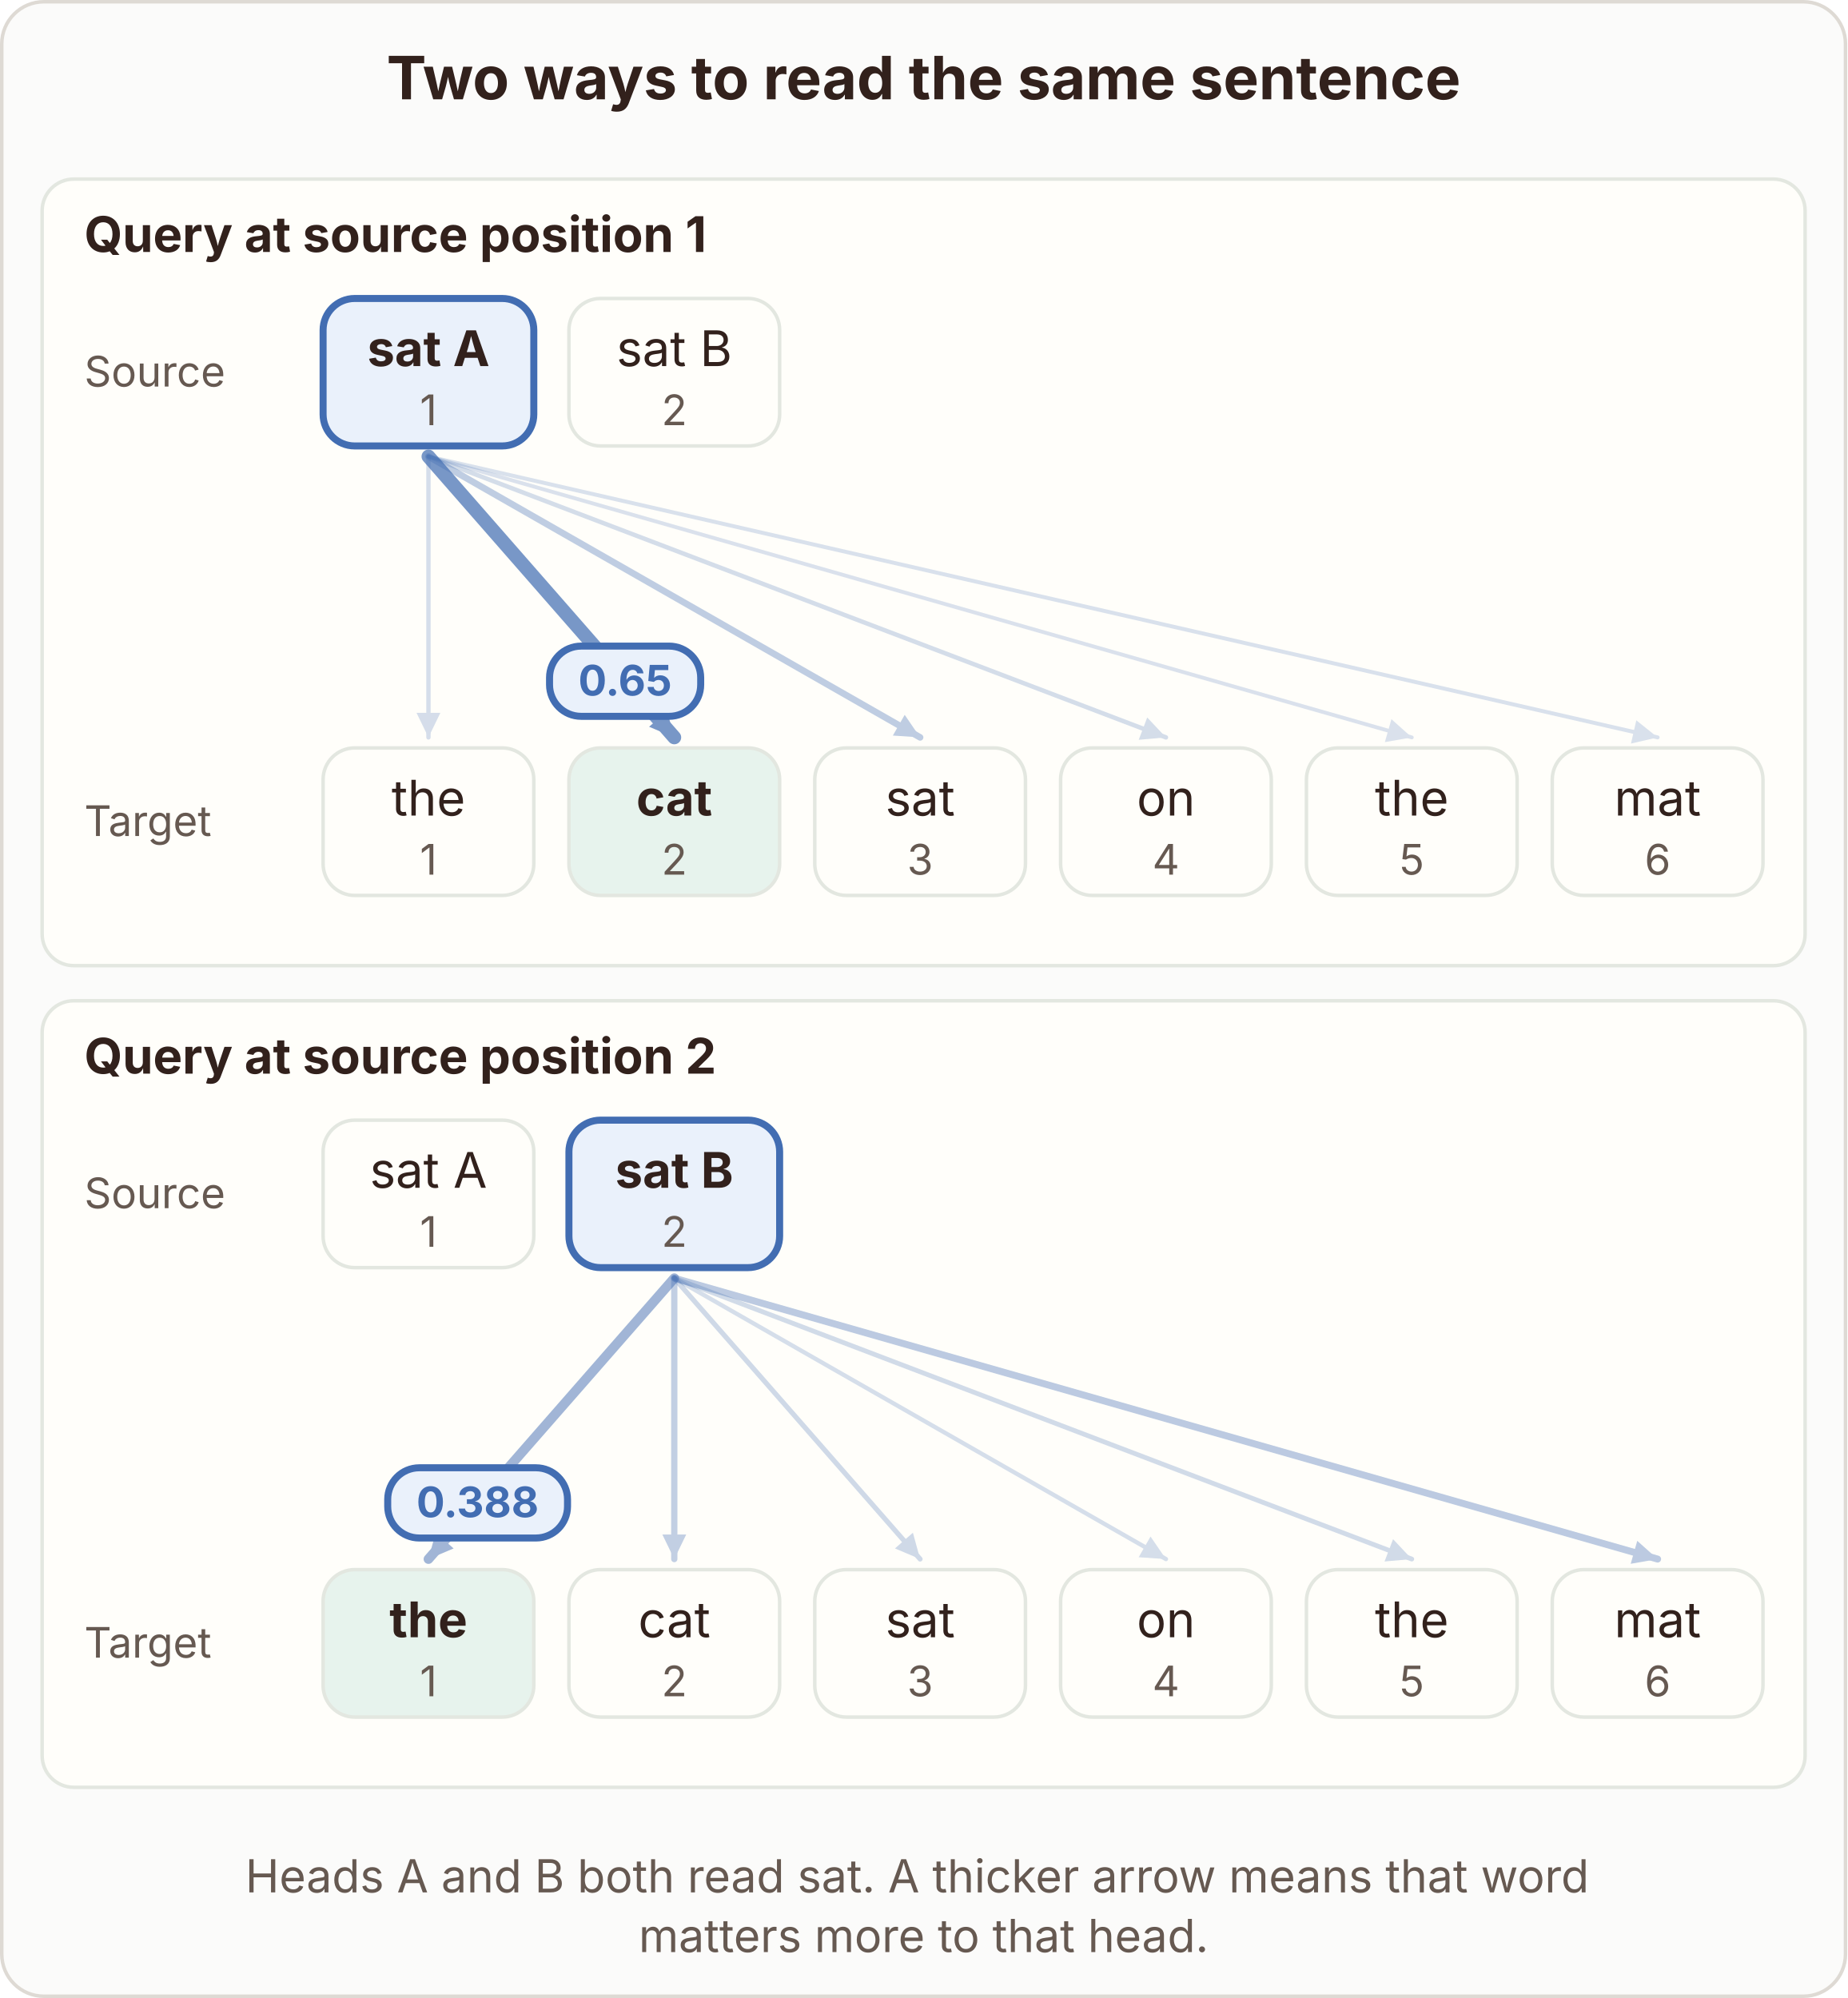
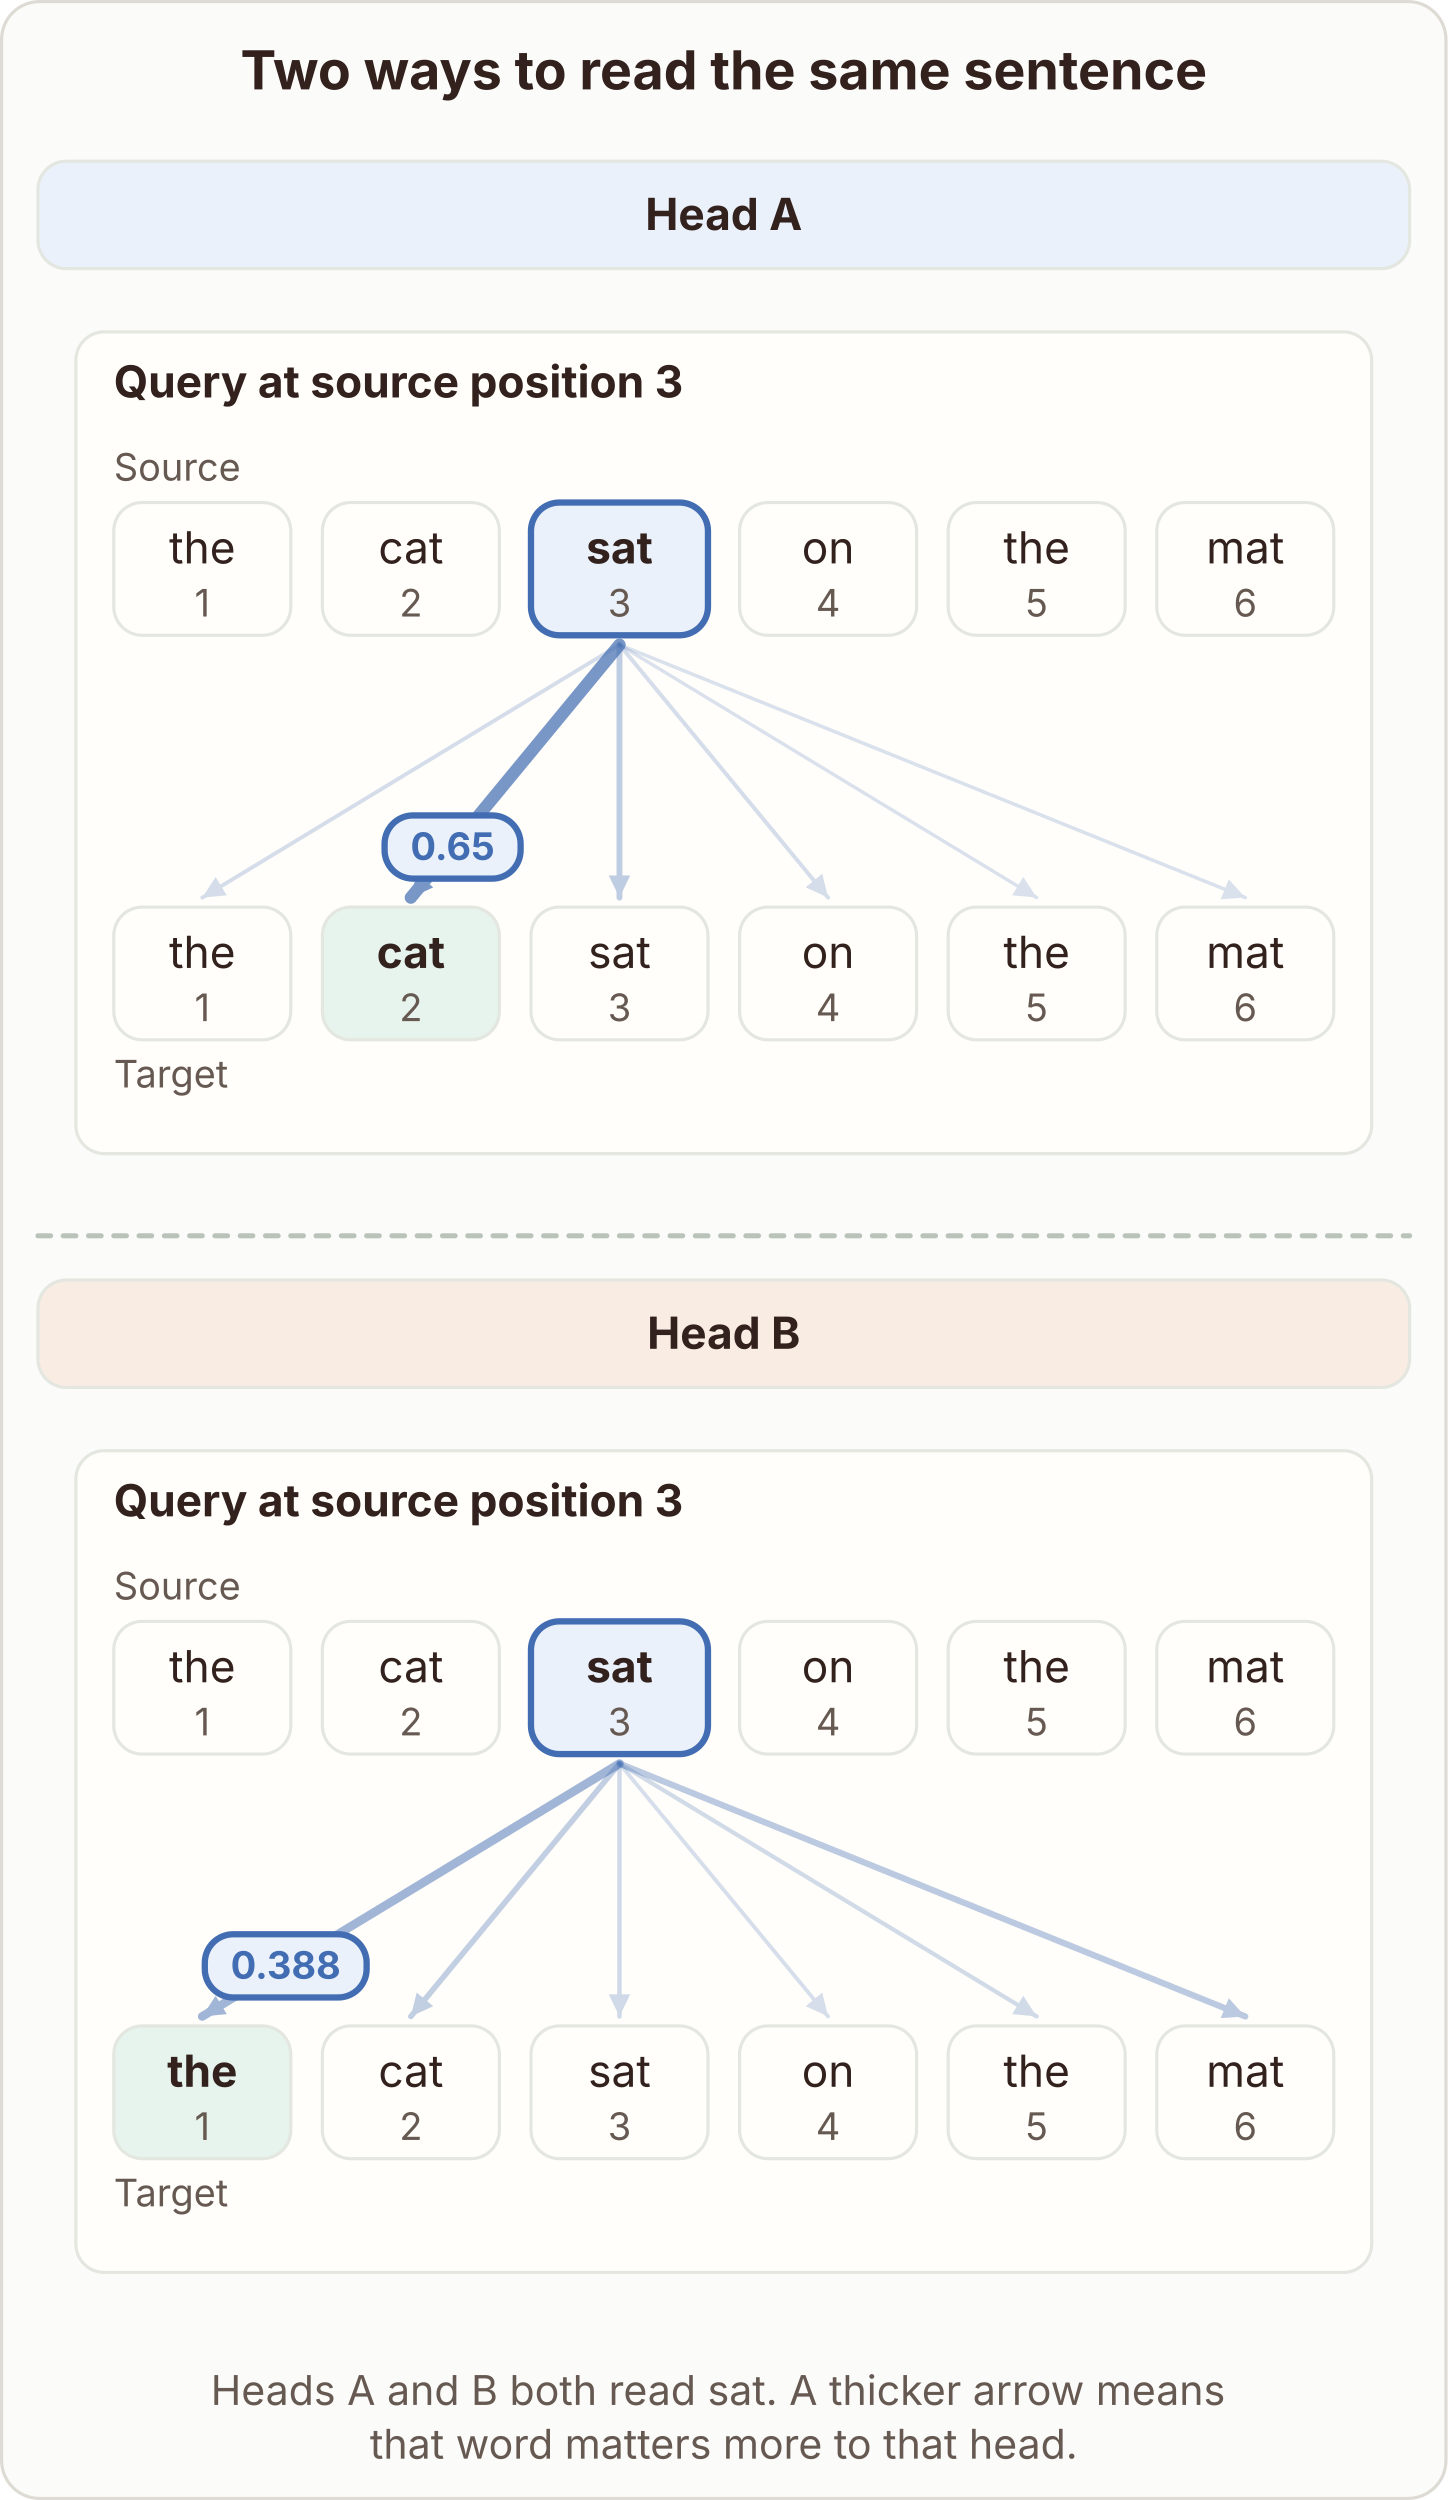
- <svg xmlns="http://www.w3.org/2000/svg" width="526" height="569" viewBox="0 0 526 569" role="img" aria-label="Two ways to read the same sentence Source tokens in order · sat A, sat B Target tokens in order · the, cat, sat, on, the, mat Query “sat A” at source position 1 links to “the” at target position 1 (weight 0.052), “cat” at target position 2 (weight 0.65), “sat” at target position 3 (weight 0.192), “on” at target position 4 (weight 0.059), “the” at target position 5 (weight 0.02), “mat” at target position 6 (weight 0.027) Query “sat B” at source position 2 links to “the” at target position 1 (weight 0.388), “cat” at target position 2 (weight 0.175), “sat” at target position 3 (weight 0.093), “on” at target position 4 (weight 0.049), “the” at target position 5 (weight 0.077), “mat” at target position 6 (weight 0.218) Weights sum to about 1 per query. Heads A and B both read sat. A thicker arrow means that word matters more to that head." font-family="Inter, Liberation Sans, Arial, sans-serif" style="display:block;max-width:none;margin-inline:auto;--color-ink:#202723;--color-ink-2:#5d675f;--color-line:#e3e7e0;--viz-surface:#fffefa" data-tutor-diagram="token-links">
-   <rect x="0.5" y="0.5" width="525" height="568" rx="12" fill="var(--viz-surface, #fbfbfa)" stroke="var(--color-line, #dedad4)" />
-   <text x="263" y="22.5" fill="var(--color-ink, #32211c)" font-size="17" font-weight="700" text-anchor="middle">
-     <tspan x="263" y="28.28">Two ways to read the same sentence</tspan>
+ <svg xmlns="http://www.w3.org/2000/svg" width="458" height="791" viewBox="0 0 458 791" role="img" aria-label="Two ways to read the same sentence Panel: Head A Panel: Head B Head A Source tokens in order · the, cat, sat, on, the, mat Target tokens in order · the, cat, sat, on, the, mat Query “sat” at source position 3 links to “the” at target position 1 (weight 0.052), “cat” at target position 2 (weight 0.65), “sat” at target position 3 (weight 0.192), “on” at target position 4 (weight 0.059), “the” at target position 5 (weight 0.02), “mat” at target position 6 (weight 0.027) Weights sum to about 1 per query. Head B Source tokens in order · the, cat, sat, on, the, mat Target tokens in order · the, cat, sat, on, the, mat Query “sat” at source position 3 links to “the” at target position 1 (weight 0.388), “cat” at target position 2 (weight 0.175), “sat” at target position 3 (weight 0.093), “on” at target position 4 (weight 0.049), “the” at target position 5 (weight 0.077), “mat” at target position 6 (weight 0.218) Weights sum to about 1 per query. Heads A and B both read sat. A thicker arrow means that word matters more to that head." font-family="Inter, Liberation Sans, Arial, sans-serif" style="display:block;max-width:none;margin-inline:auto;--color-ink:#202723;--color-ink-2:#5d675f;--color-line:#e3e7e0;--viz-surface:#fffefa" data-tutor-diagram="comparison">
+   <rect x="0.5" y="0.5" width="457" height="790" rx="12" fill="var(--viz-surface, #fbfbfa)" stroke="var(--color-line, #dedad4)" />
+   <text x="229" y="22.5" fill="var(--color-ink, #32211c)" font-size="17" font-weight="700" text-anchor="middle">
+     <tspan x="229" y="28.28">Two ways to read the same sentence</tspan>
  </text>
  <g transform="translate(0 39)">
-     <g transform="translate(0 12)" data-tutor-token-panel="0">
-       <rect x="12" y="0" width="502" height="224" rx="9" fill="#fffefa" stroke="#e3e7e0" stroke-width="1" />
-       <text x="24" y="16" fill="var(--color-ink, #32211c)" font-size="14" font-weight="700" text-anchor="start">
-         <tspan x="24" y="20.76">Query at source position 1</tspan>
-       </text>
-       <text x="24" y="55" fill="var(--color-ink-2, #665951)" font-size="12" font-weight="400" text-anchor="start">
-         <tspan x="24" y="59.08">Source</tspan>
-       </text>
-       <text x="24" y="183" fill="var(--color-ink-2, #665951)" font-size="12" font-weight="400" text-anchor="start">
-         <tspan x="24" y="187.08">Target</tspan>
-       </text>
-       <g data-tutor-token-link="0:4" data-tutor-token-weight="0.02" opacity="0.196">
-         <polyline points="122,79 402,159" fill="none" stroke="#426db2" stroke-width="1.09" stroke-linecap="round" stroke-linejoin="round" />
-         <polygon points="402,159 394.335,160.346 396.203,153.808" fill="#426db2" data-tutor-arrowhead="" />
-       </g>
-       <g data-tutor-token-link="0:5" data-tutor-token-weight="0.027" opacity="0.202">
-         <polyline points="122,79 472,159" fill="none" stroke="#426db2" stroke-width="1.121" stroke-linecap="round" stroke-linejoin="round" />
-         <polygon points="472,159 464.418,160.755 465.934,154.126" fill="#426db2" data-tutor-arrowhead="" />
-       </g>
-       <g data-tutor-token-link="0:0" data-tutor-token-weight="0.052" opacity="0.223">
-         <polyline points="122,79 122,159" fill="none" stroke="#426db2" stroke-width="1.234" stroke-linecap="round" stroke-linejoin="round" />
-         <polygon points="122,159 118.6,152 125.4,152" fill="#426db2" data-tutor-arrowhead="" />
-       </g>
-       <g data-tutor-token-link="0:3" data-tutor-token-weight="0.059" opacity="0.228">
-         <polyline points="122,79 332,159" fill="none" stroke="#426db2" stroke-width="1.265" stroke-linecap="round" stroke-linejoin="round" />
-         <polygon points="332,159 324.248,159.685 326.669,153.331" fill="#426db2" data-tutor-arrowhead="" />
-       </g>
-       <g data-tutor-token-link="0:2" data-tutor-token-weight="0.192" opacity="0.337">
-         <polyline points="122,79 262,159" fill="none" stroke="#426db2" stroke-width="1.864" stroke-linecap="round" stroke-linejoin="round" />
-         <polygon points="262,159 254.235,158.479 257.609,152.575" fill="#426db2" data-tutor-arrowhead="" />
-       </g>
-       <g data-tutor-token-link="0:1" data-tutor-token-weight="0.65" opacity="0.713">
-         <polyline points="122,79 192,159" fill="none" stroke="#426db2" stroke-width="3.925" stroke-linecap="round" stroke-linejoin="round" />
-         <polygon points="192,159 184.832,155.971 189.949,151.493" fill="#426db2" data-tutor-arrowhead="" />
-       </g>
-       <g data-tutor-token="source:0" data-tutor-token-query="">
-         <rect x="92" y="34" width="60" height="42" rx="9" fill="#eaf1fb" stroke="#426db2" stroke-width="2" />
-         <text x="122" y="48.5" fill="var(--color-ink, #32211c)" font-size="14" font-weight="700" text-anchor="middle">
-           <tspan x="122" y="53.26">sat A</tspan>
-         </text>
-         <text x="122" y="66" fill="var(--color-ink-2, #665951)" font-size="12" font-weight="400" text-anchor="middle">
-           <tspan x="122" y="70.08">1</tspan>
-         </text>
-       </g>
-       <g data-tutor-token="source:1">
-         <rect x="162" y="34" width="60" height="42" rx="9" fill="#fffefa" stroke="#e3e7e0" stroke-width="1" />
-         <text x="192" y="48.5" fill="var(--color-ink, #32211c)" font-size="14" font-weight="400" text-anchor="middle">
-           <tspan x="192" y="53.26">sat B</tspan>
-         </text>
-         <text x="192" y="66" fill="var(--color-ink-2, #665951)" font-size="12" font-weight="400" text-anchor="middle">
-           <tspan x="192" y="70.08">2</tspan>
-         </text>
-       </g>
-       <g data-tutor-token="target:0">
-         <rect x="92" y="162" width="60" height="42" rx="9" fill="#fffefa" stroke="#e3e7e0" stroke-width="1" />
-         <text x="122" y="176.5" fill="var(--color-ink, #32211c)" font-size="14" font-weight="400" text-anchor="middle">
-           <tspan x="122" y="181.26">the</tspan>
-         </text>
-         <text x="122" y="194" fill="var(--color-ink-2, #665951)" font-size="12" font-weight="400" text-anchor="middle">
-           <tspan x="122" y="198.08">1</tspan>
-         </text>
-       </g>
-       <g data-tutor-token="target:1" data-tutor-token-strongest="">
-         <rect x="162" y="162" width="60" height="42" rx="9" fill="#e7f3ed" stroke="#e3e7e0" stroke-width="1" />
-         <text x="192" y="176.5" fill="var(--color-ink, #32211c)" font-size="14" font-weight="700" text-anchor="middle">
-           <tspan x="192" y="181.26">cat</tspan>
-         </text>
-         <text x="192" y="194" fill="var(--color-ink-2, #665951)" font-size="12" font-weight="400" text-anchor="middle">
-           <tspan x="192" y="198.08">2</tspan>
-         </text>
-       </g>
-       <g data-tutor-token="target:2">
-         <rect x="232" y="162" width="60" height="42" rx="9" fill="#fffefa" stroke="#e3e7e0" stroke-width="1" />
-         <text x="262" y="176.5" fill="var(--color-ink, #32211c)" font-size="14" font-weight="400" text-anchor="middle">
-           <tspan x="262" y="181.26">sat</tspan>
-         </text>
-         <text x="262" y="194" fill="var(--color-ink-2, #665951)" font-size="12" font-weight="400" text-anchor="middle">
-           <tspan x="262" y="198.08">3</tspan>
-         </text>
-       </g>
-       <g data-tutor-token="target:3">
-         <rect x="302" y="162" width="60" height="42" rx="9" fill="#fffefa" stroke="#e3e7e0" stroke-width="1" />
-         <text x="332" y="176.5" fill="var(--color-ink, #32211c)" font-size="14" font-weight="400" text-anchor="middle">
-           <tspan x="332" y="181.26">on</tspan>
-         </text>
-         <text x="332" y="194" fill="var(--color-ink-2, #665951)" font-size="12" font-weight="400" text-anchor="middle">
-           <tspan x="332" y="198.08">4</tspan>
-         </text>
-       </g>
-       <g data-tutor-token="target:4">
-         <rect x="372" y="162" width="60" height="42" rx="9" fill="#fffefa" stroke="#e3e7e0" stroke-width="1" />
-         <text x="402" y="176.5" fill="var(--color-ink, #32211c)" font-size="14" font-weight="400" text-anchor="middle">
-           <tspan x="402" y="181.26">the</tspan>
-         </text>
-         <text x="402" y="194" fill="var(--color-ink-2, #665951)" font-size="12" font-weight="400" text-anchor="middle">
-           <tspan x="402" y="198.08">5</tspan>
-         </text>
-       </g>
-       <g data-tutor-token="target:5">
-         <rect x="442" y="162" width="60" height="42" rx="9" fill="#fffefa" stroke="#e3e7e0" stroke-width="1" />
-         <text x="472" y="176.5" fill="var(--color-ink, #32211c)" font-size="14" font-weight="400" text-anchor="middle">
-           <tspan x="472" y="181.26">mat</tspan>
-         </text>
-         <text x="472" y="194" fill="var(--color-ink-2, #665951)" font-size="12" font-weight="400" text-anchor="middle">
-           <tspan x="472" y="198.08">6</tspan>
-         </text>
-       </g>
-       <g data-tutor-token-largest-weight="0.65">
-         <rect x="156.48" y="133" width="43.04" height="20" rx="9" fill="#eaf1fb" stroke="#426db2" stroke-width="2" />
-         <text x="178" y="143" fill="#426db2" font-size="12" font-weight="700" text-anchor="middle">
-           <tspan x="178" y="147.08">0.65</tspan>
-         </text>
+     <polyline points="12,352 446,352" fill="none" stroke="#b9c3b9" stroke-width="1.6" stroke-dasharray="4 4" stroke-linecap="round" stroke-linejoin="round" />
+     <rect x="12" y="12" width="434" height="34" rx="9" fill="#eaf1fb" stroke="#e3e7e0" stroke-width="1" />
+     <text x="229" y="29" fill="var(--color-ink, #32211c)" font-size="14" font-weight="700" text-anchor="middle">
+       <tspan x="229" y="33.76">Head A</tspan>
+     </text>
+     <g transform="translate(12 54)" data-tutor-composition-child="0">
+       <g transform="translate(0 12)" data-tutor-token-panel="2">
+         <rect x="12" y="0" width="410" height="260" rx="9" fill="#fffefa" stroke="#e3e7e0" stroke-width="1" />
+         <text x="24" y="16" fill="var(--color-ink, #32211c)" font-size="14" font-weight="700" text-anchor="start">
+           <tspan x="24" y="20.76">Query at source position 3</tspan>
+         </text>
+         <text x="24" y="43" fill="var(--color-ink-2, #665951)" font-size="12" font-weight="400" text-anchor="start">
+           <tspan x="24" y="47.08">Source</tspan>
+         </text>
+         <text x="24" y="235" fill="var(--color-ink-2, #665951)" font-size="12" font-weight="400" text-anchor="start">
+           <tspan x="24" y="239.08">Target</tspan>
+         </text>
+         <g data-tutor-token-link="2:4" data-tutor-token-weight="0.02" opacity="0.196">
+           <polyline points="184,99 316,179" fill="none" stroke="#426db2" stroke-width="1.09" stroke-linecap="round" stroke-linejoin="round" />
+           <polygon points="316,179 308.251,178.28 311.776,172.464" fill="#426db2" data-tutor-arrowhead="" />
+         </g>
+         <g data-tutor-token-link="2:5" data-tutor-token-weight="0.027" opacity="0.202">
+           <polyline points="184,99 382,179" fill="none" stroke="#426db2" stroke-width="1.121" stroke-linecap="round" stroke-linejoin="round" />
+           <polygon points="382,179 374.236,179.53 376.783,173.225" fill="#426db2" data-tutor-arrowhead="" />
+         </g>
+         <g data-tutor-token-link="2:0" data-tutor-token-weight="0.052" opacity="0.223">
+           <polyline points="184,99 52,179" fill="none" stroke="#426db2" stroke-width="1.234" stroke-linecap="round" stroke-linejoin="round" />
+           <polygon points="52,179 56.224,172.464 59.749,178.28" fill="#426db2" data-tutor-arrowhead="" />
+         </g>
+         <g data-tutor-token-link="2:3" data-tutor-token-weight="0.059" opacity="0.228">
+           <polyline points="184,99 250,179" fill="none" stroke="#426db2" stroke-width="1.265" stroke-linecap="round" stroke-linejoin="round" />
+           <polygon points="250,179 242.923,175.764 248.168,171.437" fill="#426db2" data-tutor-arrowhead="" />
+         </g>
+         <g data-tutor-token-link="2:2" data-tutor-token-weight="0.192" opacity="0.337">
+           <polyline points="184,99 184,179" fill="none" stroke="#426db2" stroke-width="1.864" stroke-linecap="round" stroke-linejoin="round" />
+           <polygon points="184,179 180.6,172 187.4,172" fill="#426db2" data-tutor-arrowhead="" />
+         </g>
+         <g data-tutor-token-link="2:1" data-tutor-token-weight="0.65" opacity="0.713">
+           <polyline points="184,99 118,179" fill="none" stroke="#426db2" stroke-width="3.925" stroke-linecap="round" stroke-linejoin="round" />
+           <polygon points="118,179 119.832,171.437 125.077,175.764" fill="#426db2" data-tutor-arrowhead="" />
+         </g>
+         <g data-tutor-token="source:0">
+           <rect x="24" y="54" width="56" height="42" rx="9" fill="#fffefa" stroke="#e3e7e0" stroke-width="1" />
+           <text x="52" y="68.5" fill="var(--color-ink, #32211c)" font-size="14" font-weight="400" text-anchor="middle">
+             <tspan x="52" y="73.26">the</tspan>
+           </text>
+           <text x="52" y="86" fill="var(--color-ink-2, #665951)" font-size="12" font-weight="400" text-anchor="middle">
+             <tspan x="52" y="90.08">1</tspan>
+           </text>
+         </g>
+         <g data-tutor-token="source:1">
+           <rect x="90" y="54" width="56" height="42" rx="9" fill="#fffefa" stroke="#e3e7e0" stroke-width="1" />
+           <text x="118" y="68.5" fill="var(--color-ink, #32211c)" font-size="14" font-weight="400" text-anchor="middle">
+             <tspan x="118" y="73.26">cat</tspan>
+           </text>
+           <text x="118" y="86" fill="var(--color-ink-2, #665951)" font-size="12" font-weight="400" text-anchor="middle">
+             <tspan x="118" y="90.08">2</tspan>
+           </text>
+         </g>
+         <g data-tutor-token="source:2" data-tutor-token-query="">
+           <rect x="156" y="54" width="56" height="42" rx="9" fill="#eaf1fb" stroke="#426db2" stroke-width="2" />
+           <text x="184" y="68.5" fill="var(--color-ink, #32211c)" font-size="14" font-weight="700" text-anchor="middle">
+             <tspan x="184" y="73.26">sat</tspan>
+           </text>
+           <text x="184" y="86" fill="var(--color-ink-2, #665951)" font-size="12" font-weight="400" text-anchor="middle">
+             <tspan x="184" y="90.08">3</tspan>
+           </text>
+         </g>
+         <g data-tutor-token="source:3">
+           <rect x="222" y="54" width="56" height="42" rx="9" fill="#fffefa" stroke="#e3e7e0" stroke-width="1" />
+           <text x="250" y="68.5" fill="var(--color-ink, #32211c)" font-size="14" font-weight="400" text-anchor="middle">
+             <tspan x="250" y="73.26">on</tspan>
+           </text>
+           <text x="250" y="86" fill="var(--color-ink-2, #665951)" font-size="12" font-weight="400" text-anchor="middle">
+             <tspan x="250" y="90.08">4</tspan>
+           </text>
+         </g>
+         <g data-tutor-token="source:4">
+           <rect x="288" y="54" width="56" height="42" rx="9" fill="#fffefa" stroke="#e3e7e0" stroke-width="1" />
+           <text x="316" y="68.5" fill="var(--color-ink, #32211c)" font-size="14" font-weight="400" text-anchor="middle">
+             <tspan x="316" y="73.26">the</tspan>
+           </text>
+           <text x="316" y="86" fill="var(--color-ink-2, #665951)" font-size="12" font-weight="400" text-anchor="middle">
+             <tspan x="316" y="90.08">5</tspan>
+           </text>
+         </g>
+         <g data-tutor-token="source:5">
+           <rect x="354" y="54" width="56" height="42" rx="9" fill="#fffefa" stroke="#e3e7e0" stroke-width="1" />
+           <text x="382" y="68.5" fill="var(--color-ink, #32211c)" font-size="14" font-weight="400" text-anchor="middle">
+             <tspan x="382" y="73.26">mat</tspan>
+           </text>
+           <text x="382" y="86" fill="var(--color-ink-2, #665951)" font-size="12" font-weight="400" text-anchor="middle">
+             <tspan x="382" y="90.08">6</tspan>
+           </text>
+         </g>
+         <g data-tutor-token="target:0">
+           <rect x="24" y="182" width="56" height="42" rx="9" fill="#fffefa" stroke="#e3e7e0" stroke-width="1" />
+           <text x="52" y="196.5" fill="var(--color-ink, #32211c)" font-size="14" font-weight="400" text-anchor="middle">
+             <tspan x="52" y="201.26">the</tspan>
+           </text>
+           <text x="52" y="214" fill="var(--color-ink-2, #665951)" font-size="12" font-weight="400" text-anchor="middle">
+             <tspan x="52" y="218.08">1</tspan>
+           </text>
+         </g>
+         <g data-tutor-token="target:1" data-tutor-token-strongest="">
+           <rect x="90" y="182" width="56" height="42" rx="9" fill="#e7f3ed" stroke="#e3e7e0" stroke-width="1" />
+           <text x="118" y="196.5" fill="var(--color-ink, #32211c)" font-size="14" font-weight="700" text-anchor="middle">
+             <tspan x="118" y="201.26">cat</tspan>
+           </text>
+           <text x="118" y="214" fill="var(--color-ink-2, #665951)" font-size="12" font-weight="400" text-anchor="middle">
+             <tspan x="118" y="218.08">2</tspan>
+           </text>
+         </g>
+         <g data-tutor-token="target:2">
+           <rect x="156" y="182" width="56" height="42" rx="9" fill="#fffefa" stroke="#e3e7e0" stroke-width="1" />
+           <text x="184" y="196.5" fill="var(--color-ink, #32211c)" font-size="14" font-weight="400" text-anchor="middle">
+             <tspan x="184" y="201.26">sat</tspan>
+           </text>
+           <text x="184" y="214" fill="var(--color-ink-2, #665951)" font-size="12" font-weight="400" text-anchor="middle">
+             <tspan x="184" y="218.08">3</tspan>
+           </text>
+         </g>
+         <g data-tutor-token="target:3">
+           <rect x="222" y="182" width="56" height="42" rx="9" fill="#fffefa" stroke="#e3e7e0" stroke-width="1" />
+           <text x="250" y="196.5" fill="var(--color-ink, #32211c)" font-size="14" font-weight="400" text-anchor="middle">
+             <tspan x="250" y="201.26">on</tspan>
+           </text>
+           <text x="250" y="214" fill="var(--color-ink-2, #665951)" font-size="12" font-weight="400" text-anchor="middle">
+             <tspan x="250" y="218.08">4</tspan>
+           </text>
+         </g>
+         <g data-tutor-token="target:4">
+           <rect x="288" y="182" width="56" height="42" rx="9" fill="#fffefa" stroke="#e3e7e0" stroke-width="1" />
+           <text x="316" y="196.5" fill="var(--color-ink, #32211c)" font-size="14" font-weight="400" text-anchor="middle">
+             <tspan x="316" y="201.26">the</tspan>
+           </text>
+           <text x="316" y="214" fill="var(--color-ink-2, #665951)" font-size="12" font-weight="400" text-anchor="middle">
+             <tspan x="316" y="218.08">5</tspan>
+           </text>
+         </g>
+         <g data-tutor-token="target:5">
+           <rect x="354" y="182" width="56" height="42" rx="9" fill="#fffefa" stroke="#e3e7e0" stroke-width="1" />
+           <text x="382" y="196.5" fill="var(--color-ink, #32211c)" font-size="14" font-weight="400" text-anchor="middle">
+             <tspan x="382" y="201.26">mat</tspan>
+           </text>
+           <text x="382" y="214" fill="var(--color-ink-2, #665951)" font-size="12" font-weight="400" text-anchor="middle">
+             <tspan x="382" y="218.08">6</tspan>
+           </text>
+         </g>
+         <g data-tutor-token-largest-weight="0.65">
+           <rect x="109.68" y="153" width="43.04" height="20" rx="9" fill="#eaf1fb" stroke="#426db2" stroke-width="2" />
+           <text x="131.2" y="163" fill="#426db2" font-size="12" font-weight="700" text-anchor="middle">
+             <tspan x="131.2" y="167.08">0.65</tspan>
+           </text>
+         </g>
      </g>
    </g>
-     <g transform="translate(0 246)" data-tutor-token-panel="1">
-       <rect x="12" y="0" width="502" height="224" rx="9" fill="#fffefa" stroke="#e3e7e0" stroke-width="1" />
-       <text x="24" y="16" fill="var(--color-ink, #32211c)" font-size="14" font-weight="700" text-anchor="start">
-         <tspan x="24" y="20.76">Query at source position 2</tspan>
-       </text>
-       <text x="24" y="55" fill="var(--color-ink-2, #665951)" font-size="12" font-weight="400" text-anchor="start">
-         <tspan x="24" y="59.08">Source</tspan>
-       </text>
-       <text x="24" y="183" fill="var(--color-ink-2, #665951)" font-size="12" font-weight="400" text-anchor="start">
-         <tspan x="24" y="187.08">Target</tspan>
-       </text>
-       <g data-tutor-token-link="1:3" data-tutor-token-weight="0.049" opacity="0.22">
-         <polyline points="192,79 332,159" fill="none" stroke="#426db2" stroke-width="1.22" stroke-linecap="round" stroke-linejoin="round" />
-         <polygon points="332,159 324.235,158.479 327.609,152.575" fill="#426db2" data-tutor-arrowhead="" />
-       </g>
-       <g data-tutor-token-link="1:4" data-tutor-token-weight="0.077" opacity="0.243">
-         <polyline points="192,79 402,159" fill="none" stroke="#426db2" stroke-width="1.347" stroke-linecap="round" stroke-linejoin="round" />
-         <polygon points="402,159 394.248,159.685 396.669,153.331" fill="#426db2" data-tutor-arrowhead="" />
-       </g>
-       <g data-tutor-token-link="1:2" data-tutor-token-weight="0.093" opacity="0.256">
-         <polyline points="192,79 262,159" fill="none" stroke="#426db2" stroke-width="1.418" stroke-linecap="round" stroke-linejoin="round" />
-         <polygon points="262,159 254.832,155.971 259.949,151.493" fill="#426db2" data-tutor-arrowhead="" />
-       </g>
-       <g data-tutor-token-link="1:1" data-tutor-token-weight="0.175" opacity="0.324">
-         <polyline points="192,79 192,159" fill="none" stroke="#426db2" stroke-width="1.788" stroke-linecap="round" stroke-linejoin="round" />
-         <polygon points="192,159 188.6,152 195.4,152" fill="#426db2" data-tutor-arrowhead="" />
-       </g>
-       <g data-tutor-token-link="1:5" data-tutor-token-weight="0.218" opacity="0.359">
-         <polyline points="192,79 472,159" fill="none" stroke="#426db2" stroke-width="1.981" stroke-linecap="round" stroke-linejoin="round" />
-         <polygon points="472,159 464.335,160.346 466.203,153.808" fill="#426db2" data-tutor-arrowhead="" />
-       </g>
-       <g data-tutor-token-link="1:0" data-tutor-token-weight="0.388" opacity="0.498">
-         <polyline points="192,79 122,159" fill="none" stroke="#426db2" stroke-width="2.746" stroke-linecap="round" stroke-linejoin="round" />
-         <polygon points="122,159 124.051,151.493 129.168,155.971" fill="#426db2" data-tutor-arrowhead="" />
-       </g>
-       <g data-tutor-token="source:0">
-         <rect x="92" y="34" width="60" height="42" rx="9" fill="#fffefa" stroke="#e3e7e0" stroke-width="1" />
-         <text x="122" y="48.5" fill="var(--color-ink, #32211c)" font-size="14" font-weight="400" text-anchor="middle">
-           <tspan x="122" y="53.26">sat A</tspan>
-         </text>
-         <text x="122" y="66" fill="var(--color-ink-2, #665951)" font-size="12" font-weight="400" text-anchor="middle">
-           <tspan x="122" y="70.08">1</tspan>
-         </text>
-       </g>
-       <g data-tutor-token="source:1" data-tutor-token-query="">
-         <rect x="162" y="34" width="60" height="42" rx="9" fill="#eaf1fb" stroke="#426db2" stroke-width="2" />
-         <text x="192" y="48.5" fill="var(--color-ink, #32211c)" font-size="14" font-weight="700" text-anchor="middle">
-           <tspan x="192" y="53.26">sat B</tspan>
-         </text>
-         <text x="192" y="66" fill="var(--color-ink-2, #665951)" font-size="12" font-weight="400" text-anchor="middle">
-           <tspan x="192" y="70.08">2</tspan>
-         </text>
-       </g>
-       <g data-tutor-token="target:0" data-tutor-token-strongest="">
-         <rect x="92" y="162" width="60" height="42" rx="9" fill="#e7f3ed" stroke="#e3e7e0" stroke-width="1" />
-         <text x="122" y="176.5" fill="var(--color-ink, #32211c)" font-size="14" font-weight="700" text-anchor="middle">
-           <tspan x="122" y="181.26">the</tspan>
-         </text>
-         <text x="122" y="194" fill="var(--color-ink-2, #665951)" font-size="12" font-weight="400" text-anchor="middle">
-           <tspan x="122" y="198.08">1</tspan>
-         </text>
-       </g>
-       <g data-tutor-token="target:1">
-         <rect x="162" y="162" width="60" height="42" rx="9" fill="#fffefa" stroke="#e3e7e0" stroke-width="1" />
-         <text x="192" y="176.5" fill="var(--color-ink, #32211c)" font-size="14" font-weight="400" text-anchor="middle">
-           <tspan x="192" y="181.26">cat</tspan>
-         </text>
-         <text x="192" y="194" fill="var(--color-ink-2, #665951)" font-size="12" font-weight="400" text-anchor="middle">
-           <tspan x="192" y="198.08">2</tspan>
-         </text>
-       </g>
-       <g data-tutor-token="target:2">
-         <rect x="232" y="162" width="60" height="42" rx="9" fill="#fffefa" stroke="#e3e7e0" stroke-width="1" />
-         <text x="262" y="176.5" fill="var(--color-ink, #32211c)" font-size="14" font-weight="400" text-anchor="middle">
-           <tspan x="262" y="181.26">sat</tspan>
-         </text>
-         <text x="262" y="194" fill="var(--color-ink-2, #665951)" font-size="12" font-weight="400" text-anchor="middle">
-           <tspan x="262" y="198.08">3</tspan>
-         </text>
-       </g>
-       <g data-tutor-token="target:3">
-         <rect x="302" y="162" width="60" height="42" rx="9" fill="#fffefa" stroke="#e3e7e0" stroke-width="1" />
-         <text x="332" y="176.5" fill="var(--color-ink, #32211c)" font-size="14" font-weight="400" text-anchor="middle">
-           <tspan x="332" y="181.26">on</tspan>
-         </text>
-         <text x="332" y="194" fill="var(--color-ink-2, #665951)" font-size="12" font-weight="400" text-anchor="middle">
-           <tspan x="332" y="198.08">4</tspan>
-         </text>
-       </g>
-       <g data-tutor-token="target:4">
-         <rect x="372" y="162" width="60" height="42" rx="9" fill="#fffefa" stroke="#e3e7e0" stroke-width="1" />
-         <text x="402" y="176.5" fill="var(--color-ink, #32211c)" font-size="14" font-weight="400" text-anchor="middle">
-           <tspan x="402" y="181.26">the</tspan>
-         </text>
-         <text x="402" y="194" fill="var(--color-ink-2, #665951)" font-size="12" font-weight="400" text-anchor="middle">
-           <tspan x="402" y="198.08">5</tspan>
-         </text>
-       </g>
-       <g data-tutor-token="target:5">
-         <rect x="442" y="162" width="60" height="42" rx="9" fill="#fffefa" stroke="#e3e7e0" stroke-width="1" />
-         <text x="472" y="176.5" fill="var(--color-ink, #32211c)" font-size="14" font-weight="400" text-anchor="middle">
-           <tspan x="472" y="181.26">mat</tspan>
-         </text>
-         <text x="472" y="194" fill="var(--color-ink-2, #665951)" font-size="12" font-weight="400" text-anchor="middle">
-           <tspan x="472" y="198.08">6</tspan>
-         </text>
-       </g>
-       <g data-tutor-token-largest-weight="0.388">
-         <rect x="110.4" y="133" width="51.2" height="20" rx="9" fill="#eaf1fb" stroke="#426db2" stroke-width="2" />
-         <text x="136" y="143" fill="#426db2" font-size="12" font-weight="700" text-anchor="middle">
-           <tspan x="136" y="147.08">0.388</tspan>
-         </text>
+     <rect x="12" y="366" width="434" height="34" rx="9" fill="#f8ece3" stroke="#e3e7e0" stroke-width="1" />
+     <text x="229" y="383" fill="var(--color-ink, #32211c)" font-size="14" font-weight="700" text-anchor="middle">
+       <tspan x="229" y="387.76">Head B</tspan>
+     </text>
+     <g transform="translate(12 408)" data-tutor-composition-child="1">
+       <g transform="translate(0 12)" data-tutor-token-panel="2">
+         <rect x="12" y="0" width="410" height="260" rx="9" fill="#fffefa" stroke="#e3e7e0" stroke-width="1" />
+         <text x="24" y="16" fill="var(--color-ink, #32211c)" font-size="14" font-weight="700" text-anchor="start">
+           <tspan x="24" y="20.76">Query at source position 3</tspan>
+         </text>
+         <text x="24" y="43" fill="var(--color-ink-2, #665951)" font-size="12" font-weight="400" text-anchor="start">
+           <tspan x="24" y="47.08">Source</tspan>
+         </text>
+         <text x="24" y="235" fill="var(--color-ink-2, #665951)" font-size="12" font-weight="400" text-anchor="start">
+           <tspan x="24" y="239.08">Target</tspan>
+         </text>
+         <g data-tutor-token-link="2:3" data-tutor-token-weight="0.049" opacity="0.22">
+           <polyline points="184,99 250,179" fill="none" stroke="#426db2" stroke-width="1.22" stroke-linecap="round" stroke-linejoin="round" />
+           <polygon points="250,179 242.923,175.764 248.168,171.437" fill="#426db2" data-tutor-arrowhead="" />
+         </g>
+         <g data-tutor-token-link="2:4" data-tutor-token-weight="0.077" opacity="0.243">
+           <polyline points="184,99 316,179" fill="none" stroke="#426db2" stroke-width="1.347" stroke-linecap="round" stroke-linejoin="round" />
+           <polygon points="316,179 308.251,178.28 311.776,172.464" fill="#426db2" data-tutor-arrowhead="" />
+         </g>
+         <g data-tutor-token-link="2:2" data-tutor-token-weight="0.093" opacity="0.256">
+           <polyline points="184,99 184,179" fill="none" stroke="#426db2" stroke-width="1.418" stroke-linecap="round" stroke-linejoin="round" />
+           <polygon points="184,179 180.6,172 187.4,172" fill="#426db2" data-tutor-arrowhead="" />
+         </g>
+         <g data-tutor-token-link="2:1" data-tutor-token-weight="0.175" opacity="0.324">
+           <polyline points="184,99 118,179" fill="none" stroke="#426db2" stroke-width="1.788" stroke-linecap="round" stroke-linejoin="round" />
+           <polygon points="118,179 119.832,171.437 125.077,175.764" fill="#426db2" data-tutor-arrowhead="" />
+         </g>
+         <g data-tutor-token-link="2:5" data-tutor-token-weight="0.218" opacity="0.359">
+           <polyline points="184,99 382,179" fill="none" stroke="#426db2" stroke-width="1.981" stroke-linecap="round" stroke-linejoin="round" />
+           <polygon points="382,179 374.236,179.53 376.783,173.225" fill="#426db2" data-tutor-arrowhead="" />
+         </g>
+         <g data-tutor-token-link="2:0" data-tutor-token-weight="0.388" opacity="0.498">
+           <polyline points="184,99 52,179" fill="none" stroke="#426db2" stroke-width="2.746" stroke-linecap="round" stroke-linejoin="round" />
+           <polygon points="52,179 56.224,172.464 59.749,178.28" fill="#426db2" data-tutor-arrowhead="" />
+         </g>
+         <g data-tutor-token="source:0">
+           <rect x="24" y="54" width="56" height="42" rx="9" fill="#fffefa" stroke="#e3e7e0" stroke-width="1" />
+           <text x="52" y="68.5" fill="var(--color-ink, #32211c)" font-size="14" font-weight="400" text-anchor="middle">
+             <tspan x="52" y="73.26">the</tspan>
+           </text>
+           <text x="52" y="86" fill="var(--color-ink-2, #665951)" font-size="12" font-weight="400" text-anchor="middle">
+             <tspan x="52" y="90.08">1</tspan>
+           </text>
+         </g>
+         <g data-tutor-token="source:1">
+           <rect x="90" y="54" width="56" height="42" rx="9" fill="#fffefa" stroke="#e3e7e0" stroke-width="1" />
+           <text x="118" y="68.5" fill="var(--color-ink, #32211c)" font-size="14" font-weight="400" text-anchor="middle">
+             <tspan x="118" y="73.26">cat</tspan>
+           </text>
+           <text x="118" y="86" fill="var(--color-ink-2, #665951)" font-size="12" font-weight="400" text-anchor="middle">
+             <tspan x="118" y="90.08">2</tspan>
+           </text>
+         </g>
+         <g data-tutor-token="source:2" data-tutor-token-query="">
+           <rect x="156" y="54" width="56" height="42" rx="9" fill="#eaf1fb" stroke="#426db2" stroke-width="2" />
+           <text x="184" y="68.5" fill="var(--color-ink, #32211c)" font-size="14" font-weight="700" text-anchor="middle">
+             <tspan x="184" y="73.26">sat</tspan>
+           </text>
+           <text x="184" y="86" fill="var(--color-ink-2, #665951)" font-size="12" font-weight="400" text-anchor="middle">
+             <tspan x="184" y="90.08">3</tspan>
+           </text>
+         </g>
+         <g data-tutor-token="source:3">
+           <rect x="222" y="54" width="56" height="42" rx="9" fill="#fffefa" stroke="#e3e7e0" stroke-width="1" />
+           <text x="250" y="68.5" fill="var(--color-ink, #32211c)" font-size="14" font-weight="400" text-anchor="middle">
+             <tspan x="250" y="73.26">on</tspan>
+           </text>
+           <text x="250" y="86" fill="var(--color-ink-2, #665951)" font-size="12" font-weight="400" text-anchor="middle">
+             <tspan x="250" y="90.08">4</tspan>
+           </text>
+         </g>
+         <g data-tutor-token="source:4">
+           <rect x="288" y="54" width="56" height="42" rx="9" fill="#fffefa" stroke="#e3e7e0" stroke-width="1" />
+           <text x="316" y="68.5" fill="var(--color-ink, #32211c)" font-size="14" font-weight="400" text-anchor="middle">
+             <tspan x="316" y="73.26">the</tspan>
+           </text>
+           <text x="316" y="86" fill="var(--color-ink-2, #665951)" font-size="12" font-weight="400" text-anchor="middle">
+             <tspan x="316" y="90.08">5</tspan>
+           </text>
+         </g>
+         <g data-tutor-token="source:5">
+           <rect x="354" y="54" width="56" height="42" rx="9" fill="#fffefa" stroke="#e3e7e0" stroke-width="1" />
+           <text x="382" y="68.5" fill="var(--color-ink, #32211c)" font-size="14" font-weight="400" text-anchor="middle">
+             <tspan x="382" y="73.26">mat</tspan>
+           </text>
+           <text x="382" y="86" fill="var(--color-ink-2, #665951)" font-size="12" font-weight="400" text-anchor="middle">
+             <tspan x="382" y="90.08">6</tspan>
+           </text>
+         </g>
+         <g data-tutor-token="target:0" data-tutor-token-strongest="">
+           <rect x="24" y="182" width="56" height="42" rx="9" fill="#e7f3ed" stroke="#e3e7e0" stroke-width="1" />
+           <text x="52" y="196.5" fill="var(--color-ink, #32211c)" font-size="14" font-weight="700" text-anchor="middle">
+             <tspan x="52" y="201.26">the</tspan>
+           </text>
+           <text x="52" y="214" fill="var(--color-ink-2, #665951)" font-size="12" font-weight="400" text-anchor="middle">
+             <tspan x="52" y="218.08">1</tspan>
+           </text>
+         </g>
+         <g data-tutor-token="target:1">
+           <rect x="90" y="182" width="56" height="42" rx="9" fill="#fffefa" stroke="#e3e7e0" stroke-width="1" />
+           <text x="118" y="196.5" fill="var(--color-ink, #32211c)" font-size="14" font-weight="400" text-anchor="middle">
+             <tspan x="118" y="201.26">cat</tspan>
+           </text>
+           <text x="118" y="214" fill="var(--color-ink-2, #665951)" font-size="12" font-weight="400" text-anchor="middle">
+             <tspan x="118" y="218.08">2</tspan>
+           </text>
+         </g>
+         <g data-tutor-token="target:2">
+           <rect x="156" y="182" width="56" height="42" rx="9" fill="#fffefa" stroke="#e3e7e0" stroke-width="1" />
+           <text x="184" y="196.5" fill="var(--color-ink, #32211c)" font-size="14" font-weight="400" text-anchor="middle">
+             <tspan x="184" y="201.26">sat</tspan>
+           </text>
+           <text x="184" y="214" fill="var(--color-ink-2, #665951)" font-size="12" font-weight="400" text-anchor="middle">
+             <tspan x="184" y="218.08">3</tspan>
+           </text>
+         </g>
+         <g data-tutor-token="target:3">
+           <rect x="222" y="182" width="56" height="42" rx="9" fill="#fffefa" stroke="#e3e7e0" stroke-width="1" />
+           <text x="250" y="196.5" fill="var(--color-ink, #32211c)" font-size="14" font-weight="400" text-anchor="middle">
+             <tspan x="250" y="201.26">on</tspan>
+           </text>
+           <text x="250" y="214" fill="var(--color-ink-2, #665951)" font-size="12" font-weight="400" text-anchor="middle">
+             <tspan x="250" y="218.08">4</tspan>
+           </text>
+         </g>
+         <g data-tutor-token="target:4">
+           <rect x="288" y="182" width="56" height="42" rx="9" fill="#fffefa" stroke="#e3e7e0" stroke-width="1" />
+           <text x="316" y="196.5" fill="var(--color-ink, #32211c)" font-size="14" font-weight="400" text-anchor="middle">
+             <tspan x="316" y="201.26">the</tspan>
+           </text>
+           <text x="316" y="214" fill="var(--color-ink-2, #665951)" font-size="12" font-weight="400" text-anchor="middle">
+             <tspan x="316" y="218.08">5</tspan>
+           </text>
+         </g>
+         <g data-tutor-token="target:5">
+           <rect x="354" y="182" width="56" height="42" rx="9" fill="#fffefa" stroke="#e3e7e0" stroke-width="1" />
+           <text x="382" y="196.5" fill="var(--color-ink, #32211c)" font-size="14" font-weight="400" text-anchor="middle">
+             <tspan x="382" y="201.26">mat</tspan>
+           </text>
+           <text x="382" y="214" fill="var(--color-ink-2, #665951)" font-size="12" font-weight="400" text-anchor="middle">
+             <tspan x="382" y="218.08">6</tspan>
+           </text>
+         </g>
+         <g data-tutor-token-largest-weight="0.388">
+           <rect x="52.8" y="153" width="51.2" height="20" rx="9" fill="#eaf1fb" stroke="#426db2" stroke-width="2" />
+           <text x="78.4" y="163" fill="#426db2" font-size="12" font-weight="700" text-anchor="middle">
+             <tspan x="78.4" y="167.08">0.388</tspan>
+           </text>
+         </g>
      </g>
    </g>
  </g>
-   <text x="263" y="543" fill="var(--color-ink-2, #665951)" font-size="13" font-weight="400" text-anchor="middle">
-     <tspan x="263" y="538.92">Heads A and B both read sat. A thicker arrow means that word</tspan>
-     <tspan x="263" y="555.92">matters more to that head.</tspan>
+   <text x="229" y="765" fill="var(--color-ink-2, #665951)" font-size="13" font-weight="400" text-anchor="middle">
+     <tspan x="229" y="760.92">Heads A and B both read sat. A thicker arrow means</tspan>
+     <tspan x="229" y="777.92">that word matters more to that head.</tspan>
  </text>
</svg>
